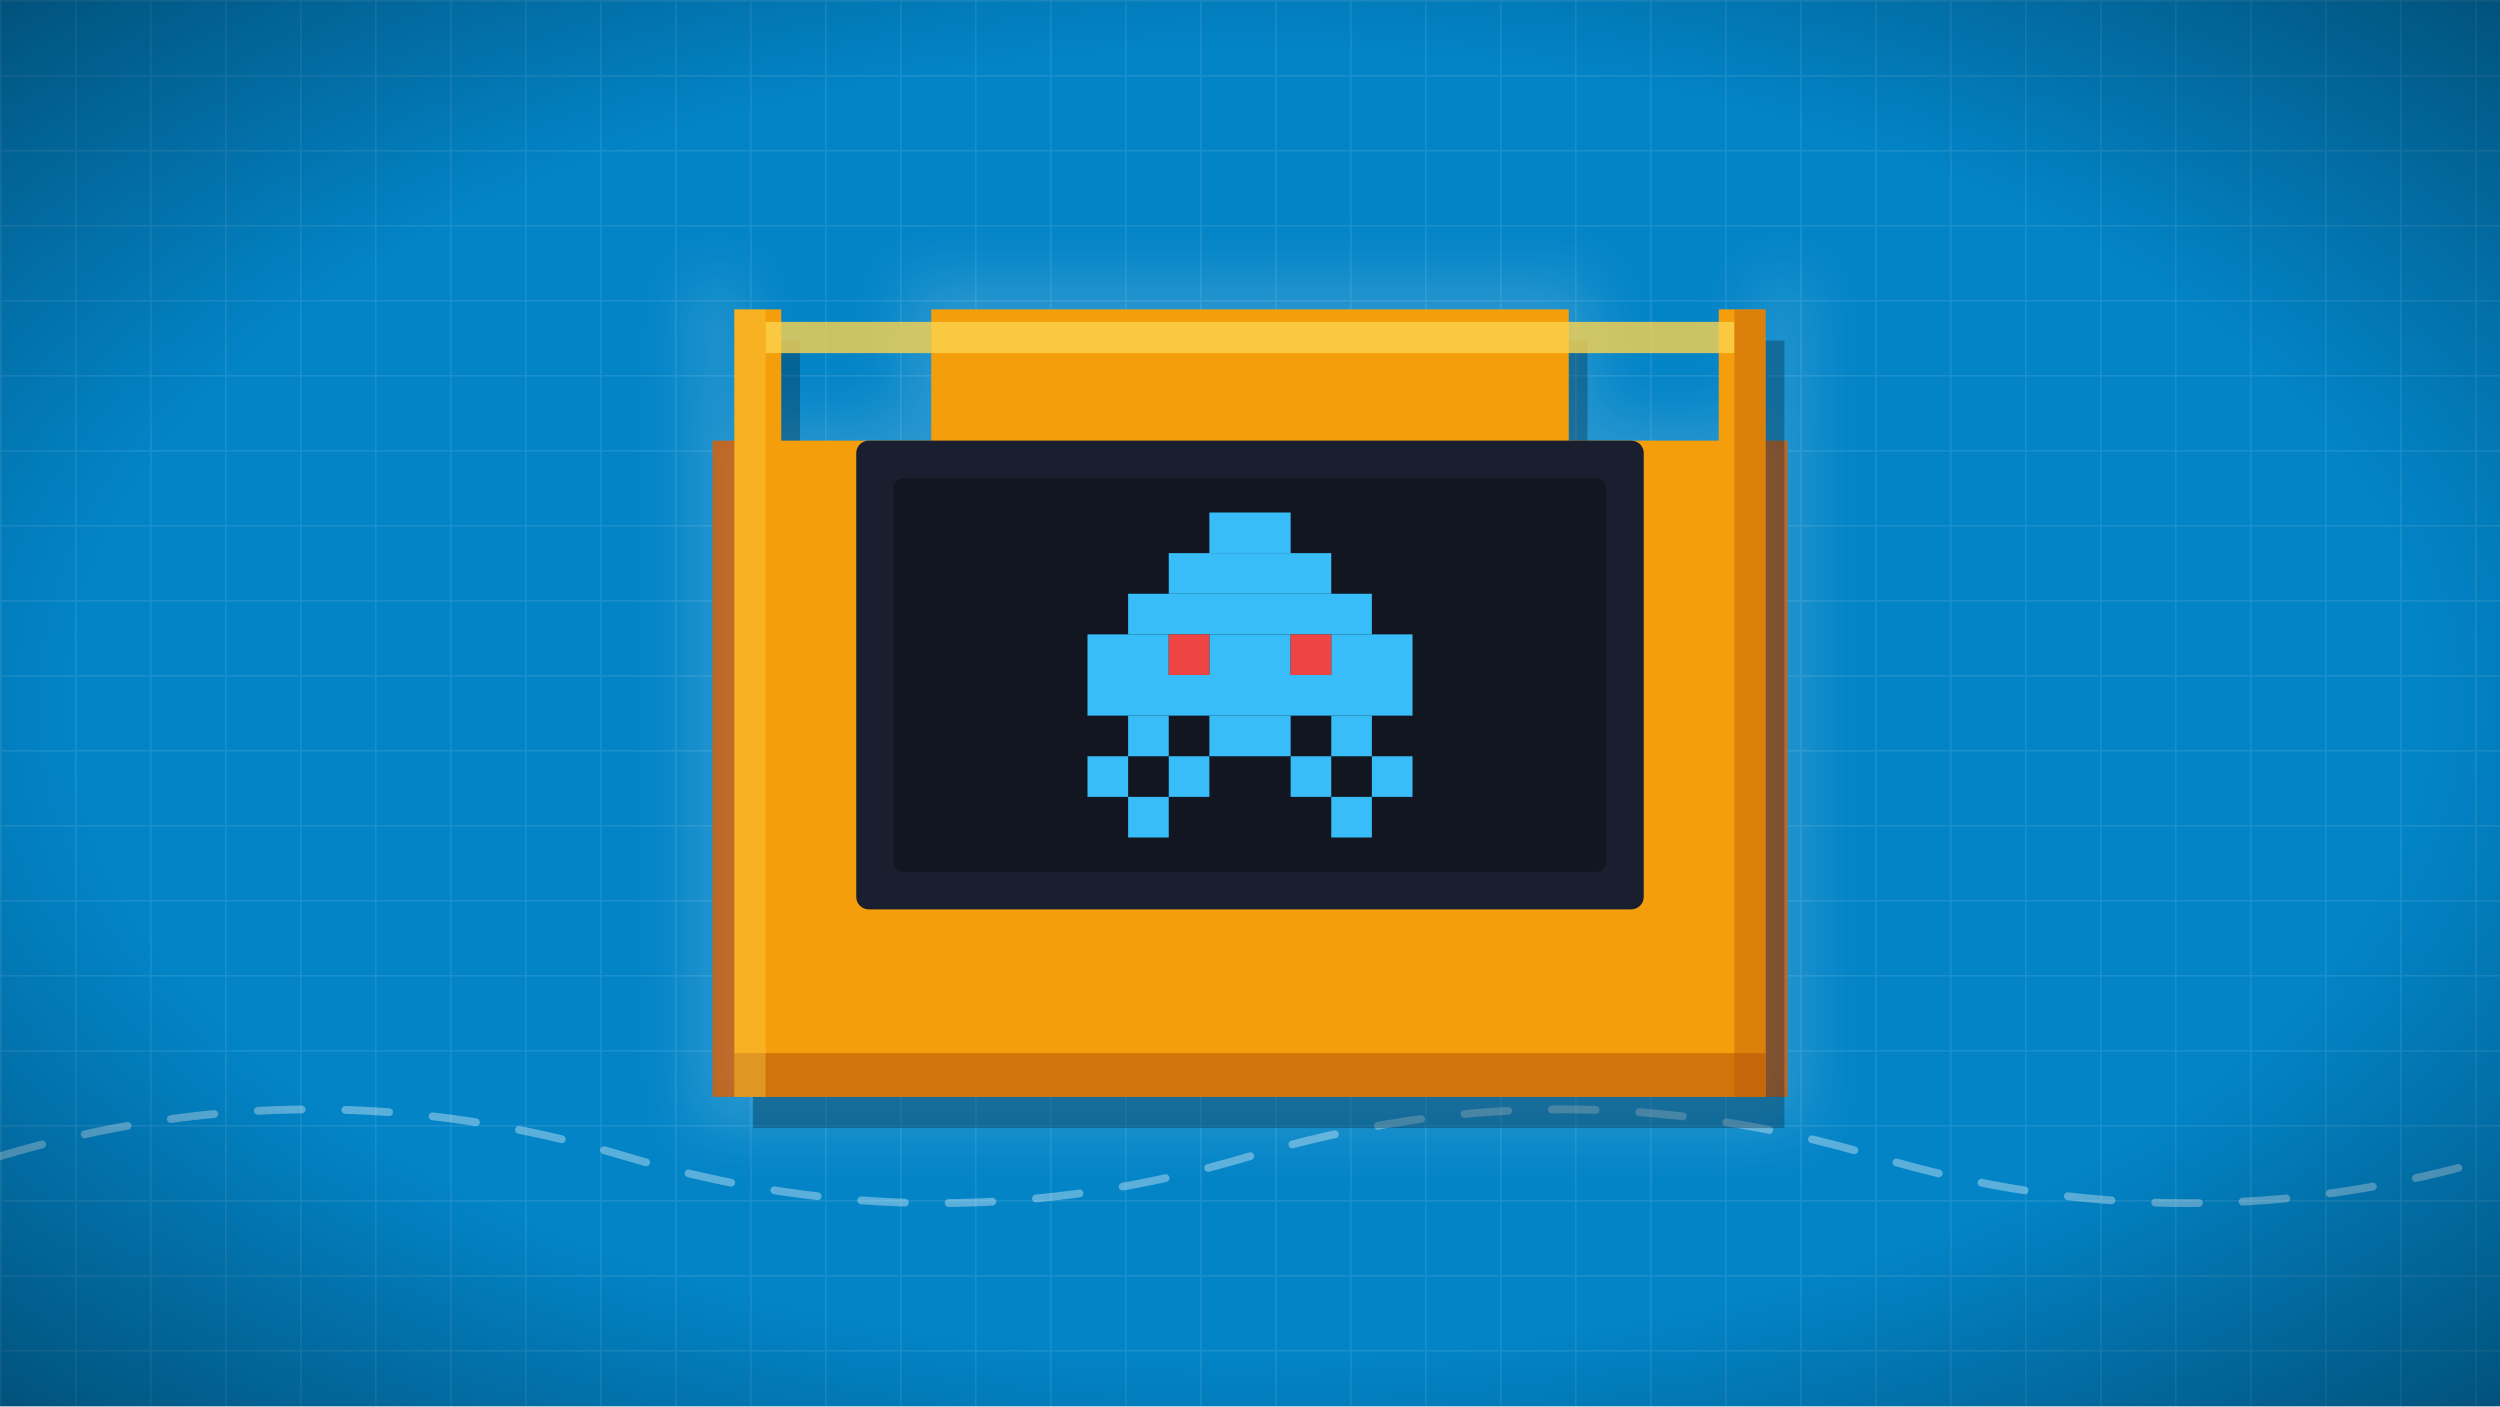
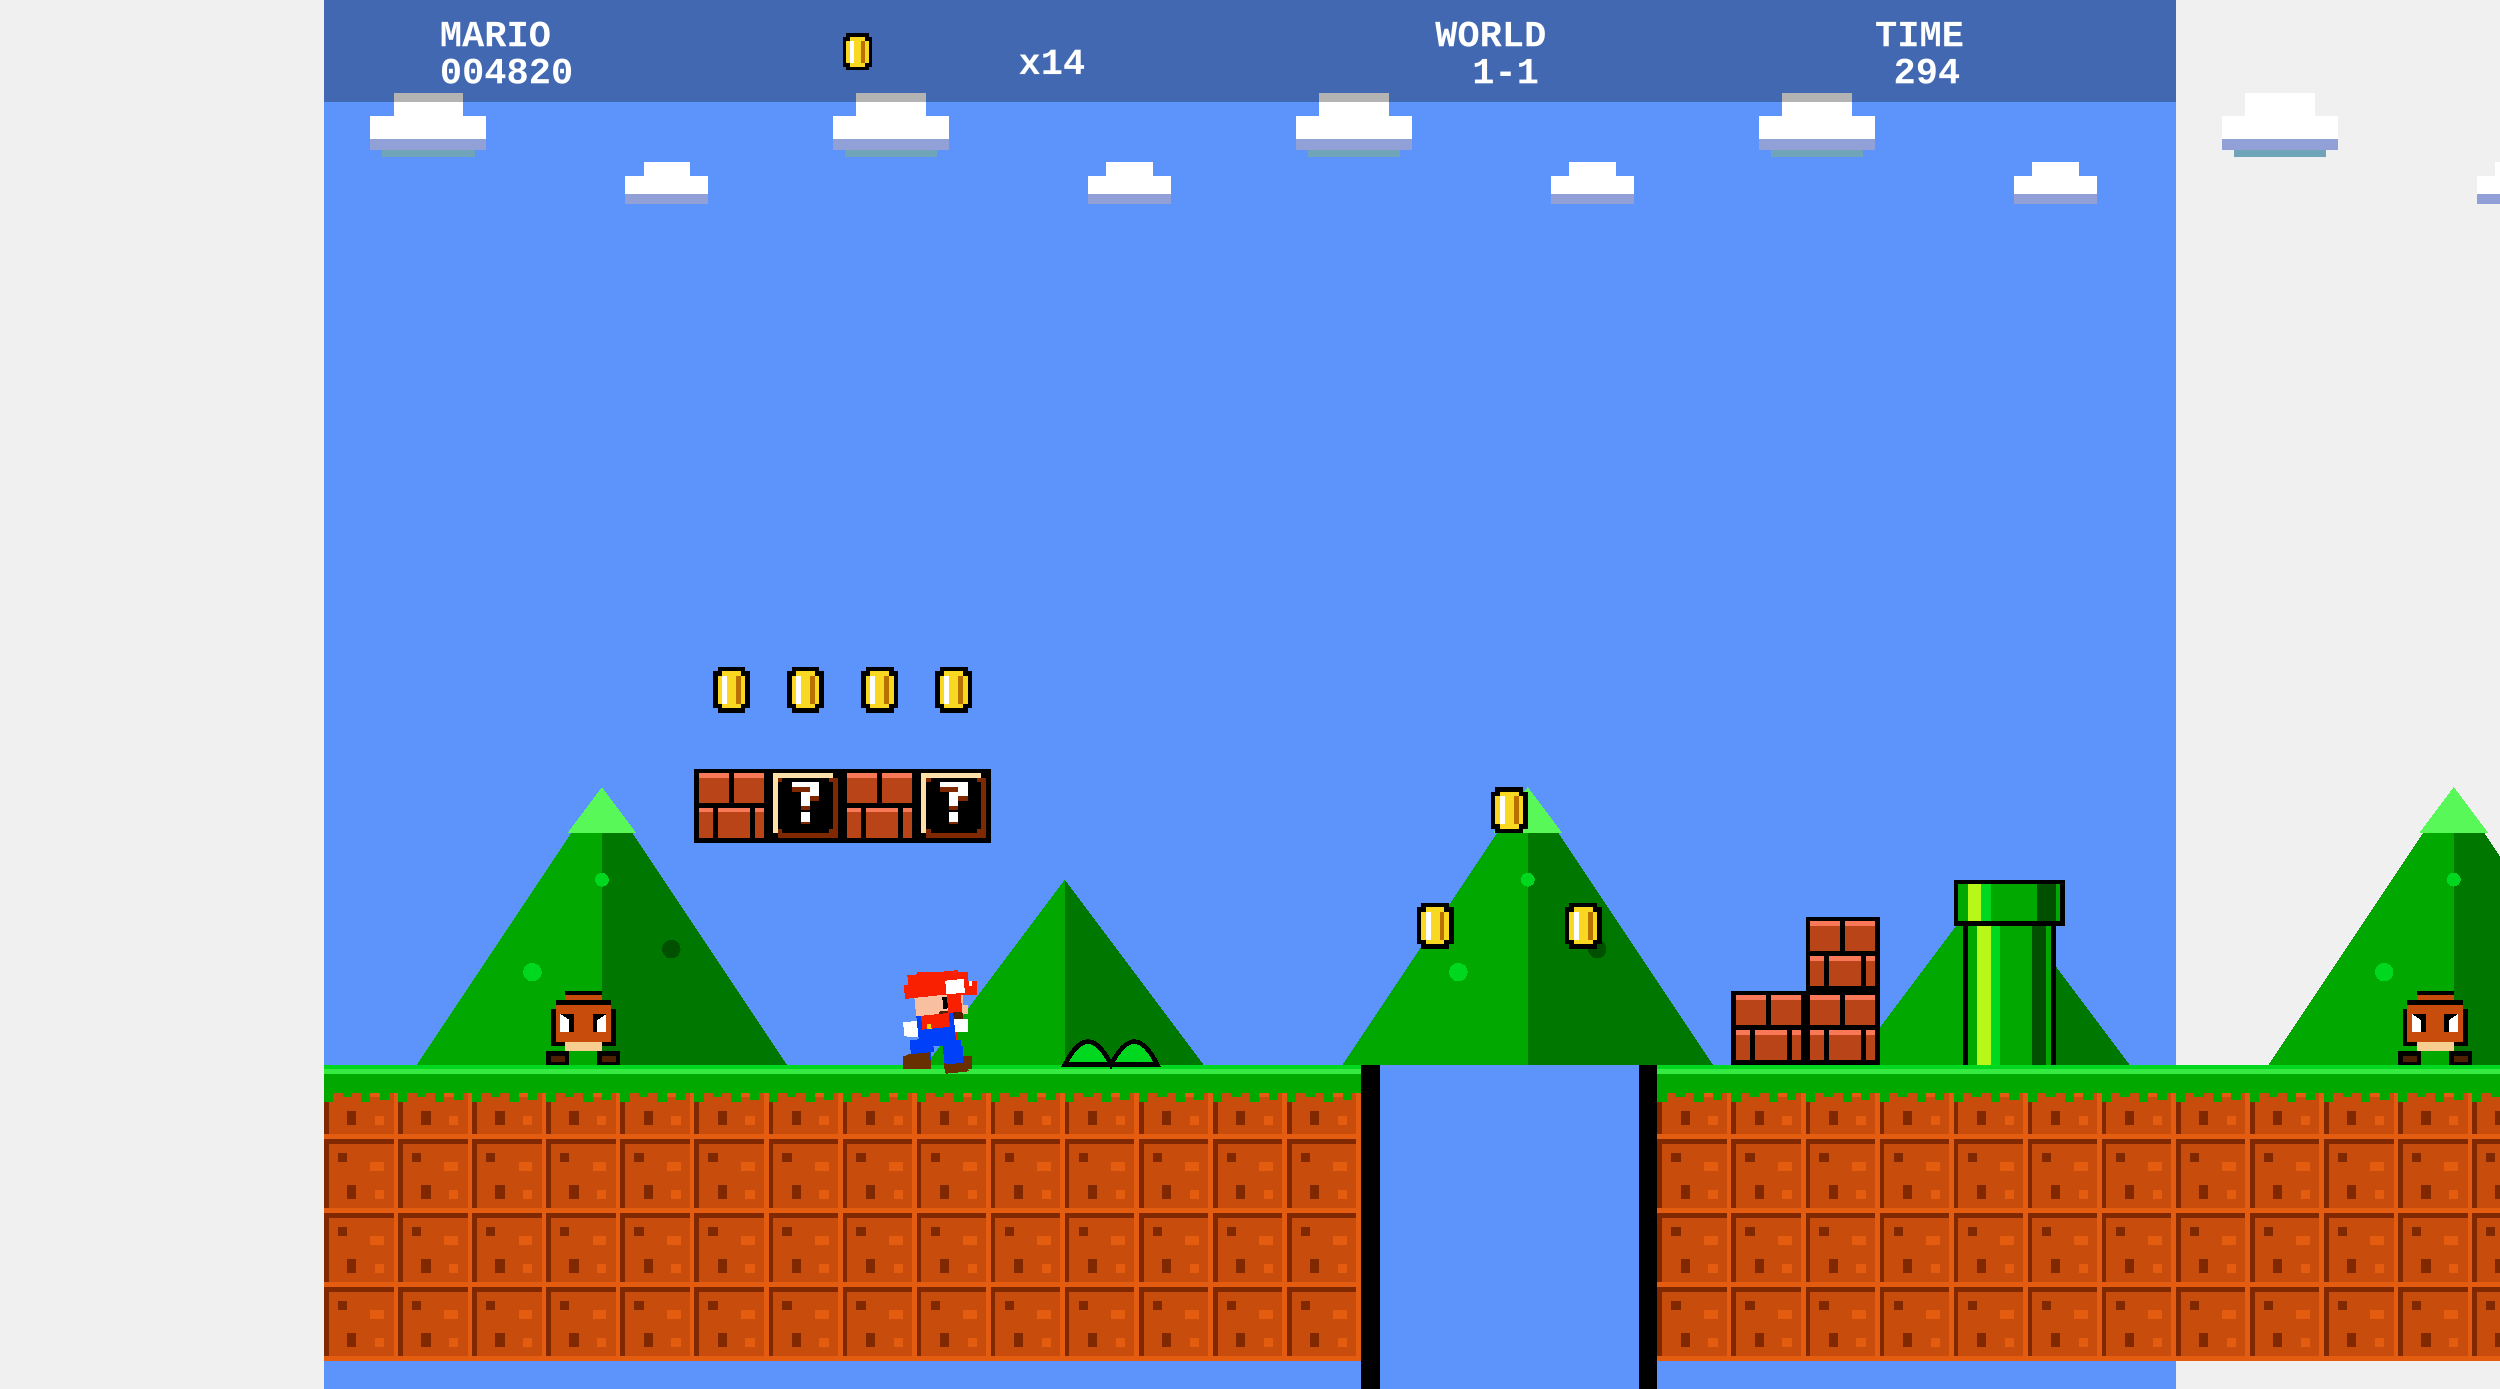
- <svg xmlns="http://www.w3.org/2000/svg" viewBox="0 0 800 450" width="800" height="450">
+ <svg xmlns="http://www.w3.org/2000/svg" viewBox="0 0 800 600" width="450" height="250" style="background:#5c94fc; image-rendering: pixelated; shape-rendering: crispEdges;">
  <defs>
-     <pattern id="crtGrid" width="24" height="24" patternUnits="userSpaceOnUse">
-       <path d="M 24 0 L 0 0 0 24" fill="none" stroke="#FFFFFF" stroke-width="1" />
-     </pattern>
-     <radialGradient id="crtVignette" cx="50%" cy="50%" r="72%">
-       <stop offset="0%" stop-color="#000000" stop-opacity="0" />
-       <stop offset="65%" stop-color="#000000" stop-opacity="0" />
-       <stop offset="100%" stop-color="#000000" stop-opacity="0.4" />
-     </radialGradient>
-     <filter id="crtGlow" x="-60%" y="-60%" width="220%" height="220%">
-       <feGaussianBlur stdDeviation="9" />
-     </filter>
-     <path id="cartBody" d="       M -165,-126 L -150,-126 L -150,-84 L -102,-84 L -102,-126       L 102,-126 L 102,-84 L 150,-84 L 150,-126 L 165,-126       L 165,126 L -165,126 Z" />
+     <style>
+       /* --- PARALLAX &amp; WORLD SCROLLING --- */
+       .layer-clouds { animation: scroll-clouds 6s linear infinite; }
+       .layer-hills  { animation: scroll-hills 6s linear infinite; }
+       .layer-main   { animation: scroll-main 6s linear infinite; }
+ 
+       @keyframes scroll-clouds {
+         0%   { transform: translateX(0px); }
+         100% { transform: translateX(-200px); }
+       }
+       @keyframes scroll-hills {
+         0%   { transform: translateX(0px); }
+         100% { transform: translateX(-400px); }
+       }
+       @keyframes scroll-main {
+         0%   { transform: translateX(0px); }
+         100% { transform: translateX(-800px); }
+       }
+ 
+       /* --- HERO VERTICAL JUMP TIMING --- */
+       /* Synchronized with 6s world loop:
+          0.00s - 1.25s: Running on ground
+          1.25s - 2.55s: JUMP 1 (Big arc over the pit)
+          2.55s - 3.10s: Running on ground
+          3.10s - 3.90s: JUMP 2 (Medium arc over tall pipe)
+          3.90s - 4.60s: Running on ground
+          4.60s - 5.15s: JUMP 3 (Quick hop over enemy)
+          5.15s - 6.00s: Running on ground
+       */
+       .hero-vertical {
+         animation: hero-jump 6s linear infinite;
+       }
+ 
+       @keyframes hero-jump {
+         0%, 20.83% { transform: translateY(0px); }
+         /* Jump 1: Pit Arc */
+         25.8%  { transform: translateY(-85px); }
+         30.83% { transform: translateY(-135px); }
+         36.5%  { transform: translateY(-85px); }
+         42.50% { transform: translateY(0px); }
+         /* Ground Run */
+         51.67% { transform: translateY(0px); }
+         /* Jump 2: Pipe Arc */
+         55.0%  { transform: translateY(-55px); }
+         58.33% { transform: translateY(-90px); }
+         61.6%  { transform: translateY(-55px); }
+         65.00% { transform: translateY(0px); }
+         /* Ground Run */
+         76.67% { transform: translateY(0px); }
+         /* Jump 3: Enemy Hop */
+         79.0%  { transform: translateY(-30px); }
+         81.25% { transform: translateY(-50px); }
+         83.5%  { transform: translateY(-30px); }
+         85.83% { transform: translateY(0px); }
+         100%   { transform: translateY(0px); }
+       }
+ 
+       /* --- HERO POSE TOGGLE (Run vs Jump) --- */
+       .hero-pose-run  { animation: show-run 6s linear infinite; }
+       .hero-pose-jump { animation: show-jump 6s linear infinite; }
+ 
+       @keyframes show-run {
+         0%, 20.82%   { opacity: 1; }
+         20.83%, 42.49% { opacity: 0; }
+         42.50%, 51.66% { opacity: 1; }
+         51.67%, 64.99% { opacity: 0; }
+         65.00%, 76.66% { opacity: 1; }
+         76.67%, 85.82% { opacity: 0; }
+         85.83%, 100%   { opacity: 1; }
+       }
+       @keyframes show-jump {
+         0%, 20.82%   { opacity: 0; }
+         20.83%, 42.49% { opacity: 1; }
+         42.50%, 51.66% { opacity: 0; }
+         51.67%, 64.99% { opacity: 1; }
+         65.00%, 76.66% { opacity: 0; }
+         76.67%, 85.82% { opacity: 1; }
+         85.83%, 100%   { opacity: 0; }
+       }
+ 
+       /* --- HERO LEGS ANIMATION (RUN CYCLE) --- */
+       .leg-frame-1 { animation: leg-swap1 0.24s infinite steps(1); }
+       .leg-frame-2 { animation: leg-swap2 0.24s infinite steps(1); }
+       .hero-body-bob { animation: body-bob 0.24s infinite steps(1); }
+ 
+       @keyframes leg-swap1 {
+         0%, 100% { opacity: 1; }
+         50%      { opacity: 0; }
+       }
+       @keyframes leg-swap2 {
+         0%, 100% { opacity: 0; }
+         50%      { opacity: 1; }
+       }
+       @keyframes body-bob {
+         0%, 100% { transform: translateY(0px); }
+         50%      { transform: translateY(2px); }
+       }
+ 
+       /* --- ITEM ANIMATIONS --- */
+       .coin-spin {
+         animation: coin-flip 0.6s infinite steps(4);
+         transform-origin: center;
+         transform-box: fill-box;
+       }
+       @keyframes coin-flip {
+         0%   { transform: scaleX(1); }
+         25%  { transform: scaleX(0.5); }
+         50%  { transform: scaleX(0.1); }
+         75%  { transform: scaleX(0.5); }
+         100% { transform: scaleX(1); }
+       }
+ 
+       .q-block-glow { animation: q-glow 0.8s infinite alternate; }
+       @keyframes q-glow {
+         0%   { fill: #fc9838; }
+         100% { fill: #fce0a8; }
+       }
+ 
+       .enemy-waddle { animation: waddle 0.3s infinite alternate steps(1); }
+       @keyframes waddle {
+         0%   { transform: translateX(0px) skewY(0deg); }
+         100% { transform: translateX(2px) skewY(2deg); }
+       }
+ 
+       .flag-wave { animation: wave 0.6s infinite alternate steps(2); }
+       @keyframes wave {
+         0%   { transform: skewY(0deg); }
+         100% { transform: skewY(-4deg); }
+       }
+     </style>
+     <g id="tile-dirt">
+       <rect x="0" y="0" width="32" height="32" fill="#c84c0c" />
+       <rect x="0" y="0" width="32" height="2" fill="#802800" />
+       <rect x="0" y="0" width="2" height="32" fill="#802800" />
+       <rect x="30" y="0" width="2" height="32" fill="#e45c10" />
+       <rect x="0" y="30" width="32" height="2" fill="#e45c10" />
+       <rect x="6" y="6" width="4" height="4" fill="#802800" />
+       <rect x="20" y="10" width="6" height="4" fill="#e45c10" />
+       <rect x="10" y="20" width="4" height="6" fill="#802800" />
+       <rect x="22" y="22" width="4" height="4" fill="#e45c10" />
+     </g>
+     <g id="tile-grass">
+       <use href="#tile-dirt" x="0" y="0" />
+       <rect x="0" y="0" width="32" height="12" fill="#00a800" />
+       <rect x="0" y="0" width="32" height="4" fill="#00d820" />
+       <path d="M0,12 H4 V16 H0 Z M8,12 H12 V14 H8 Z M16,12 H20 V16 H16 Z M24,12 H28 V15 H24 Z" fill="#00a800" />
+       <path d="M0,4 H32 V2 H0 Z" fill="#58f858" opacity="0.6" />
+     </g>
+     <g id="tile-brick">
+       <rect x="0" y="0" width="32" height="32" fill="#000000" />
+       <rect x="2" y="2" width="28" height="28" fill="#b84418" />
+       <rect x="2" y="2" width="28" height="2" fill="#f87858" />
+       <rect x="2" y="15" width="28" height="2" fill="#000000" />
+       <rect x="2" y="17" width="28" height="2" fill="#f87858" />
+       <rect x="15" y="2" width="2" height="13" fill="#000000" />
+       <rect x="8" y="17" width="2" height="13" fill="#000000" />
+       <rect x="24" y="17" width="2" height="13" fill="#000000" />
+     </g>
+     <g id="tile-q">
+       <rect x="0" y="0" width="32" height="32" fill="#000000" />
+       <rect x="2" y="2" width="28" height="28" class="q-block-glow" />
+       <rect x="2" y="2" width="26" height="2" fill="#fce0a8" />
+       <rect x="2" y="2" width="2" height="26" fill="#fce0a8" />
+       <rect x="28" y="4" width="2" height="26" fill="#802800" />
+       <rect x="4" y="28" width="26" height="2" fill="#802800" />
+       <rect x="4" y="4" width="2" height="2" fill="#802800" />
+       <rect x="26" y="4" width="2" height="2" fill="#802800" />
+       <rect x="4" y="26" width="2" height="2" fill="#802800" />
+       <rect x="26" y="26" width="2" height="2" fill="#802800" />
+       <path d="M10,8 H22 V14 H18 V18 H14 V12 H18 V10 H10 Z M14,20 H18 V24 H14 Z" fill="#802800" />
+       <path d="M10,6 H22 V12 H18 V16 H14 V10 H18 V8 H10 Z M14,19 H18 V23 H14 Z" fill="#ffffff" />
+     </g>
+     <g id="coin" class="coin-spin">
+       <rect x="2" y="0" width="12" height="20" fill="#000000" />
+       <rect x="0" y="2" width="16" height="16" fill="#000000" />
+       <rect x="4" y="2" width="8" height="16" fill="#f8d820" />
+       <rect x="2" y="4" width="12" height="12" fill="#f8d820" />
+       <rect x="4" y="4" width="2" height="12" fill="#ffffff" />
+       <rect x="10" y="4" width="2" height="12" fill="#b87000" />
+     </g>
+     <g id="pipe-short">
+       <rect x="0" y="0" width="48" height="20" fill="#000000" />
+       <rect x="2" y="2" width="44" height="16" fill="#00a800" />
+       <rect x="6" y="2" width="6" height="16" fill="#b8f818" />
+       <rect x="12" y="2" width="4" height="16" fill="#00d820" />
+       <rect x="36" y="2" width="8" height="16" fill="#005000" />
+       <rect x="4" y="20" width="40" height="30" fill="#000000" />
+       <rect x="6" y="20" width="36" height="30" fill="#00a800" />
+       <rect x="10" y="20" width="6" height="30" fill="#b8f818" />
+       <rect x="16" y="20" width="4" height="30" fill="#00d820" />
+       <rect x="34" y="20" width="6" height="30" fill="#005000" />
+     </g>
+     <g id="pipe-tall">
+       <use href="#pipe-short" x="0" y="0" />
+       <rect x="4" y="50" width="40" height="30" fill="#000000" />
+       <rect x="6" y="50" width="36" height="30" fill="#00a800" />
+       <rect x="10" y="50" width="6" height="30" fill="#b8f818" />
+       <rect x="16" y="50" width="4" height="30" fill="#00d820" />
+       <rect x="34" y="50" width="6" height="30" fill="#005000" />
+     </g>
+     <g id="enemy" class="enemy-waddle">
+       <rect x="8" y="0" width="16" height="4" fill="#000000" />
+       <rect x="4" y="4" width="24" height="4" fill="#000000" />
+       <rect x="2" y="8" width="28" height="16" fill="#000000" />
+       <rect x="8" y="2" width="16" height="2" fill="#c84c0c" />
+       <rect x="4" y="6" width="24" height="2" fill="#c84c0c" />
+       <rect x="4" y="8" width="24" height="14" fill="#c84c0c" />
+       <rect x="8" y="22" width="16" height="4" fill="#f8ce90" />
+       <rect x="6" y="10" width="6" height="8" fill="#ffffff" />
+       <rect x="20" y="10" width="6" height="8" fill="#ffffff" />
+       <rect x="10" y="12" width="2" height="6" fill="#000000" />
+       <rect x="20" y="12" width="2" height="6" fill="#000000" />
+       <path d="M6,10 L12,14 V10 Z M26,10 L20,14 V10 Z" fill="#000000" />
+       <g class="enemy-feet">
+         <rect x="0" y="26" width="10" height="6" fill="#000000" />
+         <rect x="22" y="26" width="10" height="6" fill="#000000" />
+         <rect x="2" y="28" width="6" height="3" fill="#502000" />
+         <rect x="24" y="28" width="6" height="3" fill="#502000" />
+       </g>
+     </g>
+     <g id="clouds-200">
+       <g transform="translate(20, 40)">
+         <rect x="10" y="0" width="30" height="20" fill="#ffffff" />
+         <rect x="0" y="10" width="50" height="15" fill="#ffffff" />
+         <rect x="0" y="20" width="50" height="5" fill="#92a0d8" />
+         <rect x="5" y="25" width="40" height="3" fill="#70a4b8" />
+       </g>
+       <g transform="translate(130, 70)">
+         <rect x="8" y="0" width="20" height="14" fill="#ffffff" />
+         <rect x="0" y="6" width="36" height="12" fill="#ffffff" />
+         <rect x="0" y="14" width="36" height="4" fill="#92a0d8" />
+       </g>
+     </g>
+     <g id="hill-400">
+       <path d="M 40,300 L 120,180 L 200,300 Z" fill="#00a800" />
+       <path d="M 120,180 L 200,300 H 120 Z" fill="#007800" />
+       <path d="M 105,200 L 120,180 L 135,200 Z" fill="#58f858" />
+       <path d="M 260,300 L 320,220 L 380,300 Z" fill="#00a800" />
+       <path d="M 320,220 L 380,300 H 320 Z" fill="#007800" />
+       <circle cx="120" cy="220" r="3" fill="#00d820" />
+       <circle cx="90" cy="260" r="4" fill="#00d820" />
+       <circle cx="150" cy="250" r="4" fill="#005000" />
+     </g>
+     <g id="level-tile-800">
+       <use href="#tile-grass" x="0" y="460" />
+       <use href="#tile-grass" x="32" y="460" />
+       <use href="#tile-grass" x="64" y="460" />
+       <use href="#tile-grass" x="96" y="460" />
+       <use href="#tile-grass" x="128" y="460" />
+       <use href="#tile-grass" x="160" y="460" />
+       <use href="#tile-grass" x="192" y="460" />
+       <use href="#tile-grass" x="224" y="460" />
+       <use href="#tile-grass" x="256" y="460" />
+       <use href="#tile-grass" x="288" y="460" />
+       <use href="#tile-grass" x="320" y="460" />
+       <use href="#tile-grass" x="352" y="460" />
+       <use href="#tile-grass" x="384" y="460" />
+       <use href="#tile-grass" x="416" y="460" />
+       <g>
+         <use href="#tile-dirt" x="0" y="492" />
+         <use href="#tile-dirt" x="32" y="492" />
+         <use href="#tile-dirt" x="64" y="492" />
+         <use href="#tile-dirt" x="96" y="492" />
+         <use href="#tile-dirt" x="128" y="492" />
+         <use href="#tile-dirt" x="160" y="492" />
+         <use href="#tile-dirt" x="192" y="492" />
+         <use href="#tile-dirt" x="224" y="492" />
+         <use href="#tile-dirt" x="256" y="492" />
+         <use href="#tile-dirt" x="288" y="492" />
+         <use href="#tile-dirt" x="320" y="492" />
+         <use href="#tile-dirt" x="352" y="492" />
+         <use href="#tile-dirt" x="384" y="492" />
+         <use href="#tile-dirt" x="416" y="492" />
+         <use href="#tile-dirt" x="0" y="524" />
+         <use href="#tile-dirt" x="32" y="524" />
+         <use href="#tile-dirt" x="64" y="524" />
+         <use href="#tile-dirt" x="96" y="524" />
+         <use href="#tile-dirt" x="128" y="524" />
+         <use href="#tile-dirt" x="160" y="524" />
+         <use href="#tile-dirt" x="192" y="524" />
+         <use href="#tile-dirt" x="224" y="524" />
+         <use href="#tile-dirt" x="256" y="524" />
+         <use href="#tile-dirt" x="288" y="524" />
+         <use href="#tile-dirt" x="320" y="524" />
+         <use href="#tile-dirt" x="352" y="524" />
+         <use href="#tile-dirt" x="384" y="524" />
+         <use href="#tile-dirt" x="416" y="524" />
+         <use href="#tile-dirt" x="0" y="556" />
+         <use href="#tile-dirt" x="32" y="556" />
+         <use href="#tile-dirt" x="64" y="556" />
+         <use href="#tile-dirt" x="96" y="556" />
+         <use href="#tile-dirt" x="128" y="556" />
+         <use href="#tile-dirt" x="160" y="556" />
+         <use href="#tile-dirt" x="192" y="556" />
+         <use href="#tile-dirt" x="224" y="556" />
+         <use href="#tile-dirt" x="256" y="556" />
+         <use href="#tile-dirt" x="288" y="556" />
+         <use href="#tile-dirt" x="320" y="556" />
+         <use href="#tile-dirt" x="352" y="556" />
+         <use href="#tile-dirt" x="384" y="556" />
+         <use href="#tile-dirt" x="416" y="556" />
+       </g>
+       <rect x="448" y="460" width="8" height="140" fill="#000000" />
+       <rect x="568" y="460" width="8" height="140" fill="#000000" />
+       <use href="#tile-grass" x="576" y="460" />
+       <use href="#tile-grass" x="608" y="460" />
+       <use href="#tile-grass" x="640" y="460" />
+       <use href="#tile-grass" x="672" y="460" />
+       <use href="#tile-grass" x="704" y="460" />
+       <use href="#tile-grass" x="736" y="460" />
+       <use href="#tile-grass" x="768" y="460" />
+       <g>
+         <use href="#tile-dirt" x="576" y="492" />
+         <use href="#tile-dirt" x="608" y="492" />
+         <use href="#tile-dirt" x="640" y="492" />
+         <use href="#tile-dirt" x="672" y="492" />
+         <use href="#tile-dirt" x="704" y="492" />
+         <use href="#tile-dirt" x="736" y="492" />
+         <use href="#tile-dirt" x="768" y="492" />
+         <use href="#tile-dirt" x="576" y="524" />
+         <use href="#tile-dirt" x="608" y="524" />
+         <use href="#tile-dirt" x="640" y="524" />
+         <use href="#tile-dirt" x="672" y="524" />
+         <use href="#tile-dirt" x="704" y="524" />
+         <use href="#tile-dirt" x="736" y="524" />
+         <use href="#tile-dirt" x="768" y="524" />
+         <use href="#tile-dirt" x="576" y="556" />
+         <use href="#tile-dirt" x="608" y="556" />
+         <use href="#tile-dirt" x="640" y="556" />
+         <use href="#tile-dirt" x="672" y="556" />
+         <use href="#tile-dirt" x="704" y="556" />
+         <use href="#tile-dirt" x="736" y="556" />
+         <use href="#tile-dirt" x="768" y="556" />
+       </g>
+       <use href="#enemy" x="96" y="428" />
+       <use href="#tile-brick" x="160" y="332" />
+       <use href="#tile-q" x="192" y="332" />
+       <use href="#tile-brick" x="224" y="332" />
+       <use href="#tile-q" x="256" y="332" />
+       <use href="#coin" x="168" y="288" />
+       <use href="#coin" x="200" y="288" />
+       <use href="#coin" x="232" y="288" />
+       <use href="#coin" x="264" y="288" />
+       <use href="#coin" x="472" y="390" />
+       <use href="#coin" x="504" y="340" />
+       <use href="#coin" x="536" y="390" />
+       <use href="#tile-brick" x="608" y="428" />
+       <use href="#tile-brick" x="640" y="428" />
+       <use href="#tile-brick" x="640" y="396" />
+       <use href="#pipe-tall" x="704" y="380" />
+       <path d="M 320,460 Q 330,440 340,460 Q 350,440 360,460 Z" fill="#00d820" stroke="#000000" stroke-width="2" />
+     </g>
  </defs>
-   <style>
-     /* No spin -- the cartridge stays front-facing and fakes depth with a shared "wobble" timeline:
-        body scaleX/rotate, the two edge-shading slivers, and nothing else needs to remain in sync,
-        so everything else below runs on its own independent period, same structure as the other 3
-        conversions. */
- 
-     .grid-overlay { fill: url(#crtGrid); opacity: 0.10; }
- 
-     .particle { fill: #FFFFFF; opacity: 0; animation: particleDrift 6s linear infinite; }
-     @keyframes particleDrift {
-       0%   { transform: translate(-40px,-40px); opacity: 0; }
-       6%   { opacity: 0.55; }
-       94%  { opacity: 0.55; }
-       100% { transform: translate(840px, 490px); opacity: 0; }
-     }
- 
-     .wave-line {
-       fill: none;
-       stroke: #FFFFFF;
-       stroke-width: 2.5;
-       stroke-linecap: round;
-       stroke-dasharray: 14 14;
-       opacity: 0.35;
-       animation: waveDash 2.4s linear infinite;
-     }
-     @keyframes waveDash { from { stroke-dashoffset: 56; } to { stroke-dashoffset: 0; } }
- 
-     /* ---------- The wobble: shared 4.2s "turn toward one side and back, then the other" cycle ---------- */
-     .cart-wobble { animation: cartWobble 4.2s ease-in-out infinite; transform-box: fill-box; transform-origin: center; }
-     @keyframes cartWobble {
-       0%   { transform-origin: 50% 50%; transform: scaleX(1)    rotate(0deg); }
-       25%  { transform-origin: 0% 50%;  transform: scaleX(0.88) rotate(-3deg); }
-       50%  { transform-origin: 50% 50%; transform: scaleX(1)    rotate(0deg); }
-       75%  { transform-origin: 100% 50%; transform: scaleX(0.88) rotate(3deg); }
-       100% { transform-origin: 50% 50%; transform: scaleX(1)    rotate(0deg); }
-     }
-     .cart-bob { animation: cartBob 2.6s ease-in-out infinite; }
-     @keyframes cartBob { 0%,100% { transform: translateY(0px); } 50% { transform: translateY(-9px); } }
- 
-     /* Edge-shading slivers: fade in on whichever side is receding. At 25% the body pivots from its
-        LEFT edge (scaleX shrinks toward the left, so the RIGHT edge pulls inward and recedes) -- the
-        right sliver reveals there, and vice versa at 75%. These live outside .cart-wobble (see markup)
-        so they stay at the body's true outer edge instead of shrinking along with it. */
-     .edge-sliver { fill: #B45309; }
-     .edge-left  { animation: edgeLeft 4.2s ease-in-out infinite; }
-     .edge-right { animation: edgeRight 4.2s ease-in-out infinite; }
-     @keyframes edgeLeft {
-       0%, 50%, 100% { opacity: 0; }
-       75%           { opacity: 0.9; }
-     }
-     @keyframes edgeRight {
-       0%, 50%, 100% { opacity: 0; }
-       25%           { opacity: 0.9; }
-     }
- 
-     .glow-silhouette { fill: #FFFFFF; opacity: 0.16; animation: glowBreathe 2.6s ease-in-out infinite; }
-     @keyframes glowBreathe { 0%,100% { opacity: 0.12; } 50% { opacity: 0.22; } }
- 
-     .glare {
-       fill: #FFFFFF;
-       opacity: 0;
-       animation: glareSweep 3.4s ease-in infinite;
-     }
-     @keyframes glareSweep {
-       0%, 55%   { transform: translateX(-160px); opacity: 0; }
-       62%       { opacity: 0.5; }
-       74%       { transform: translateX(160px); opacity: 0; }
-       100%      { transform: translateX(160px); opacity: 0; }
-     }
-   </style>
-   <rect width="800" height="450" fill="#0284C7" />
-   <rect width="800" height="450" class="grid-overlay" />
-   <path class="wave-line" d="M 0,370 Q 100,340 200,370 T 400,370 T 600,370 T 800,370" />
-   <g>
-     <rect class="particle" x="0" y="0" width="6" height="6" style="animation-delay:-0.5s" />
-     <rect class="particle" x="0" y="0" width="5" height="5" style="animation-delay:-1.8s" />
-     <rect class="particle" x="0" y="0" width="7" height="7" style="animation-delay:-3.1s" />
-     <rect class="particle" x="0" y="0" width="5" height="5" style="animation-delay:-4.4s" />
-     <rect class="particle" x="0" y="0" width="6" height="6" style="animation-delay:-2.5s" />
-     <rect class="particle" x="0" y="0" width="5" height="5" style="animation-delay:-0.9s" />
+   <rect width="800" height="600" fill="#5c94fc" />
+   <g class="layer-clouds">
+     <use href="#clouds-200" x="0" y="0" />
+     <use href="#clouds-200" x="200" y="0" />
+     <use href="#clouds-200" x="400" y="0" />
+     <use href="#clouds-200" x="600" y="0" />
+     <use href="#clouds-200" x="800" y="0" />
+     <use href="#clouds-200" x="1000" y="0" />
  </g>
-   <g transform="translate(400,225)">
-     <g class="cart-bob">
-       <rect class="edge-sliver edge-left" x="-172" y="-84" width="14" height="210" />
-       <rect class="edge-sliver edge-right" x="158" y="-84" width="14" height="210" />
-       <g class="cart-wobble">
-         <use href="#cartBody" class="glow-silhouette" filter="url(#crtGlow)" transform="scale(1.08)" />
-         <use href="#cartBody" fill="#02243A" opacity="0.35" transform="translate(6,10)" />
-         <use href="#cartBody" fill="#F59E0B" />
-         <rect x="-155" y="-122" width="310" height="10" fill="#FCD34D" opacity="0.8" />
-         <rect x="-165" y="112" width="330" height="14" fill="#B45309" opacity="0.55" />
-         <rect x="-165" y="-126" width="10" height="252" fill="#FCD34D" opacity="0.35" />
-         <rect x="155" y="-126" width="10" height="252" fill="#B45309" opacity="0.4" />
-         <rect x="-126" y="-84" width="252" height="150" rx="4" fill="#191F2E" />
-         <rect x="-114" y="-72" width="228" height="126" rx="3" fill="#121620" />
-         <g fill="#38BDF8">
-           <rect x="-13" y="-61" width="26" height="13" />
-           <rect x="-26" y="-48" width="52" height="13" />
-           <rect x="-39" y="-35" width="78" height="13" />
-           <rect x="-52" y="-22" width="26" height="13" />
-           <rect x="-13" y="-22" width="26" height="13" />
-           <rect x="26" y="-22" width="26" height="13" />
-           <rect x="-52" y="-9" width="104" height="13" />
-           <rect x="-39" y="4" width="13" height="13" />
-           <rect x="-13" y="4" width="26" height="13" />
-           <rect x="26" y="4" width="13" height="13" />
-           <rect x="-52" y="17" width="13" height="13" />
-           <rect x="-26" y="17" width="13" height="13" />
-           <rect x="13" y="17" width="13" height="13" />
-           <rect x="39" y="17" width="13" height="13" />
-           <rect x="-39" y="30" width="13" height="13" />
-           <rect x="26" y="30" width="13" height="13" />
+   <g class="layer-hills">
+     <use href="#hill-400" x="0" y="160" />
+     <use href="#hill-400" x="400" y="160" />
+     <use href="#hill-400" x="800" y="160" />
+     <use href="#hill-400" x="1200" y="160" />
+   </g>
+   <g class="layer-main">
+     <use href="#level-tile-800" x="0" y="0" />
+     <use href="#level-tile-800" x="800" y="0" />
+   </g>
+   <g transform="translate(250, 420)">
+     <g class="hero-vertical">
+       <g class="hero-pose-run">
+         <g class="hero-body-bob">
+           <rect x="6" y="0" width="22" height="6" fill="#f82000" />
+           <rect x="4" y="4" width="28" height="6" fill="#f82000" />
+           <rect x="22" y="4" width="8" height="2" fill="#ffffff" />
+           <rect x="6" y="10" width="20" height="8" fill="#f8c0a0" />
+           <rect x="18" y="12" width="4" height="6" fill="#000000" />
+           <rect x="20" y="12" width="2" height="2" fill="#ffffff" />
+           <rect x="22" y="14" width="6" height="4" fill="#f8c0a0" />
+           <rect x="16" y="18" width="10" height="3" fill="#502000" />
+           <rect x="8" y="20" width="16" height="10" fill="#f82000" />
+           <rect x="10" y="22" width="12" height="10" fill="#0040f8" />
+           <rect x="12" y="24" width="2" height="2" fill="#f8d800" />
+           <rect x="20" y="24" width="2" height="2" fill="#f8d800" />
+           <rect x="2" y="22" width="6" height="6" fill="#ffffff" />
+           <rect x="22" y="20" width="6" height="6" fill="#ffffff" />
        </g>
-         <g fill="#EF4444">
-           <rect x="-26" y="-22" width="13" height="13" />
-           <rect x="13" y="-22" width="13" height="13" />
+         <g class="leg-frame-1">
+           <rect x="4" y="32" width="8" height="6" fill="#0040f8" />
+           <rect x="2" y="38" width="10" height="4" fill="#683000" />
+           <rect x="18" y="32" width="8" height="4" fill="#0040f8" />
+           <rect x="20" y="36" width="10" height="6" fill="#683000" />
        </g>
-         <g style="clip-path:polygon(-126px -84px, 126px -84px, 126px 66px, -126px 66px)">
-           <polygon class="glare" points="-160,-90 -130,-90 -80,72 -110,72" />
+         <g class="leg-frame-2">
+           <rect x="18" y="32" width="8" height="6" fill="#0040f8" />
+           <rect x="18" y="38" width="10" height="4" fill="#683000" />
+           <rect x="4" y="32" width="8" height="4" fill="#0040f8" />
+           <rect x="0" y="36" width="10" height="6" fill="#683000" />
        </g>
      </g>
+       <g class="hero-pose-jump" transform="rotate(-6, 16, 20)">
+         <rect x="4" y="0" width="22" height="6" fill="#f82000" />
+         <rect x="2" y="4" width="28" height="6" fill="#f82000" />
+         <rect x="20" y="4" width="8" height="2" fill="#ffffff" />
+         <rect x="6" y="10" width="20" height="8" fill="#f8c0a0" />
+         <rect x="18" y="11" width="4" height="5" fill="#000000" />
+         <rect x="20" y="11" width="2" height="2" fill="#ffffff" />
+         <rect x="16" y="17" width="10" height="3" fill="#502000" />
+         <rect x="6" y="18" width="16" height="12" fill="#0040f8" />
+         <rect x="8" y="18" width="12" height="6" fill="#f82000" />
+         <rect x="10" y="22" width="2" height="2" fill="#f8d800" />
+         <rect x="20" y="8" width="6" height="10" fill="#f82000" />
+         <rect x="20" y="4" width="8" height="6" fill="#ffffff" />
+         <rect x="0" y="20" width="6" height="6" fill="#ffffff" />
+         <rect x="2" y="28" width="10" height="6" fill="#0040f8" />
+         <rect x="0" y="34" width="10" height="6" fill="#683000" />
+         <rect x="16" y="30" width="8" height="10" fill="#0040f8" />
+         <rect x="16" y="40" width="10" height="4" fill="#683000" />
+       </g>
    </g>
  </g>
-   <rect width="800" height="450" fill="url(#crtVignette)" />
+   <g transform="translate(0, 0)">
+     <rect x="0" y="0" width="800" height="44" fill="#000000" opacity="0.3" />
+     <text x="50" y="20" font-family="'Courier New', monospace" font-weight="900" font-size="16" fill="#ffffff">MARIO</text>
+     <text x="50" y="36" font-family="'Courier New', monospace" font-weight="900" font-size="16" fill="#ffffff">004820</text>
+     <use href="#coin" x="280" y="18" transform="scale(0.8)" />
+     <text x="300" y="32" font-family="'Courier New', monospace" font-weight="900" font-size="16" fill="#ffffff">x14</text>
+     <text x="480" y="20" font-family="'Courier New', monospace" font-weight="900" font-size="16" fill="#ffffff">WORLD</text>
+     <text x="496" y="36" font-family="'Courier New', monospace" font-weight="900" font-size="16" fill="#ffffff">1-1</text>
+     <text x="670" y="20" font-family="'Courier New', monospace" font-weight="900" font-size="16" fill="#ffffff">TIME</text>
+     <text x="678" y="36" font-family="'Courier New', monospace" font-weight="900" font-size="16" fill="#ffffff">294</text>
+   </g>
</svg>
